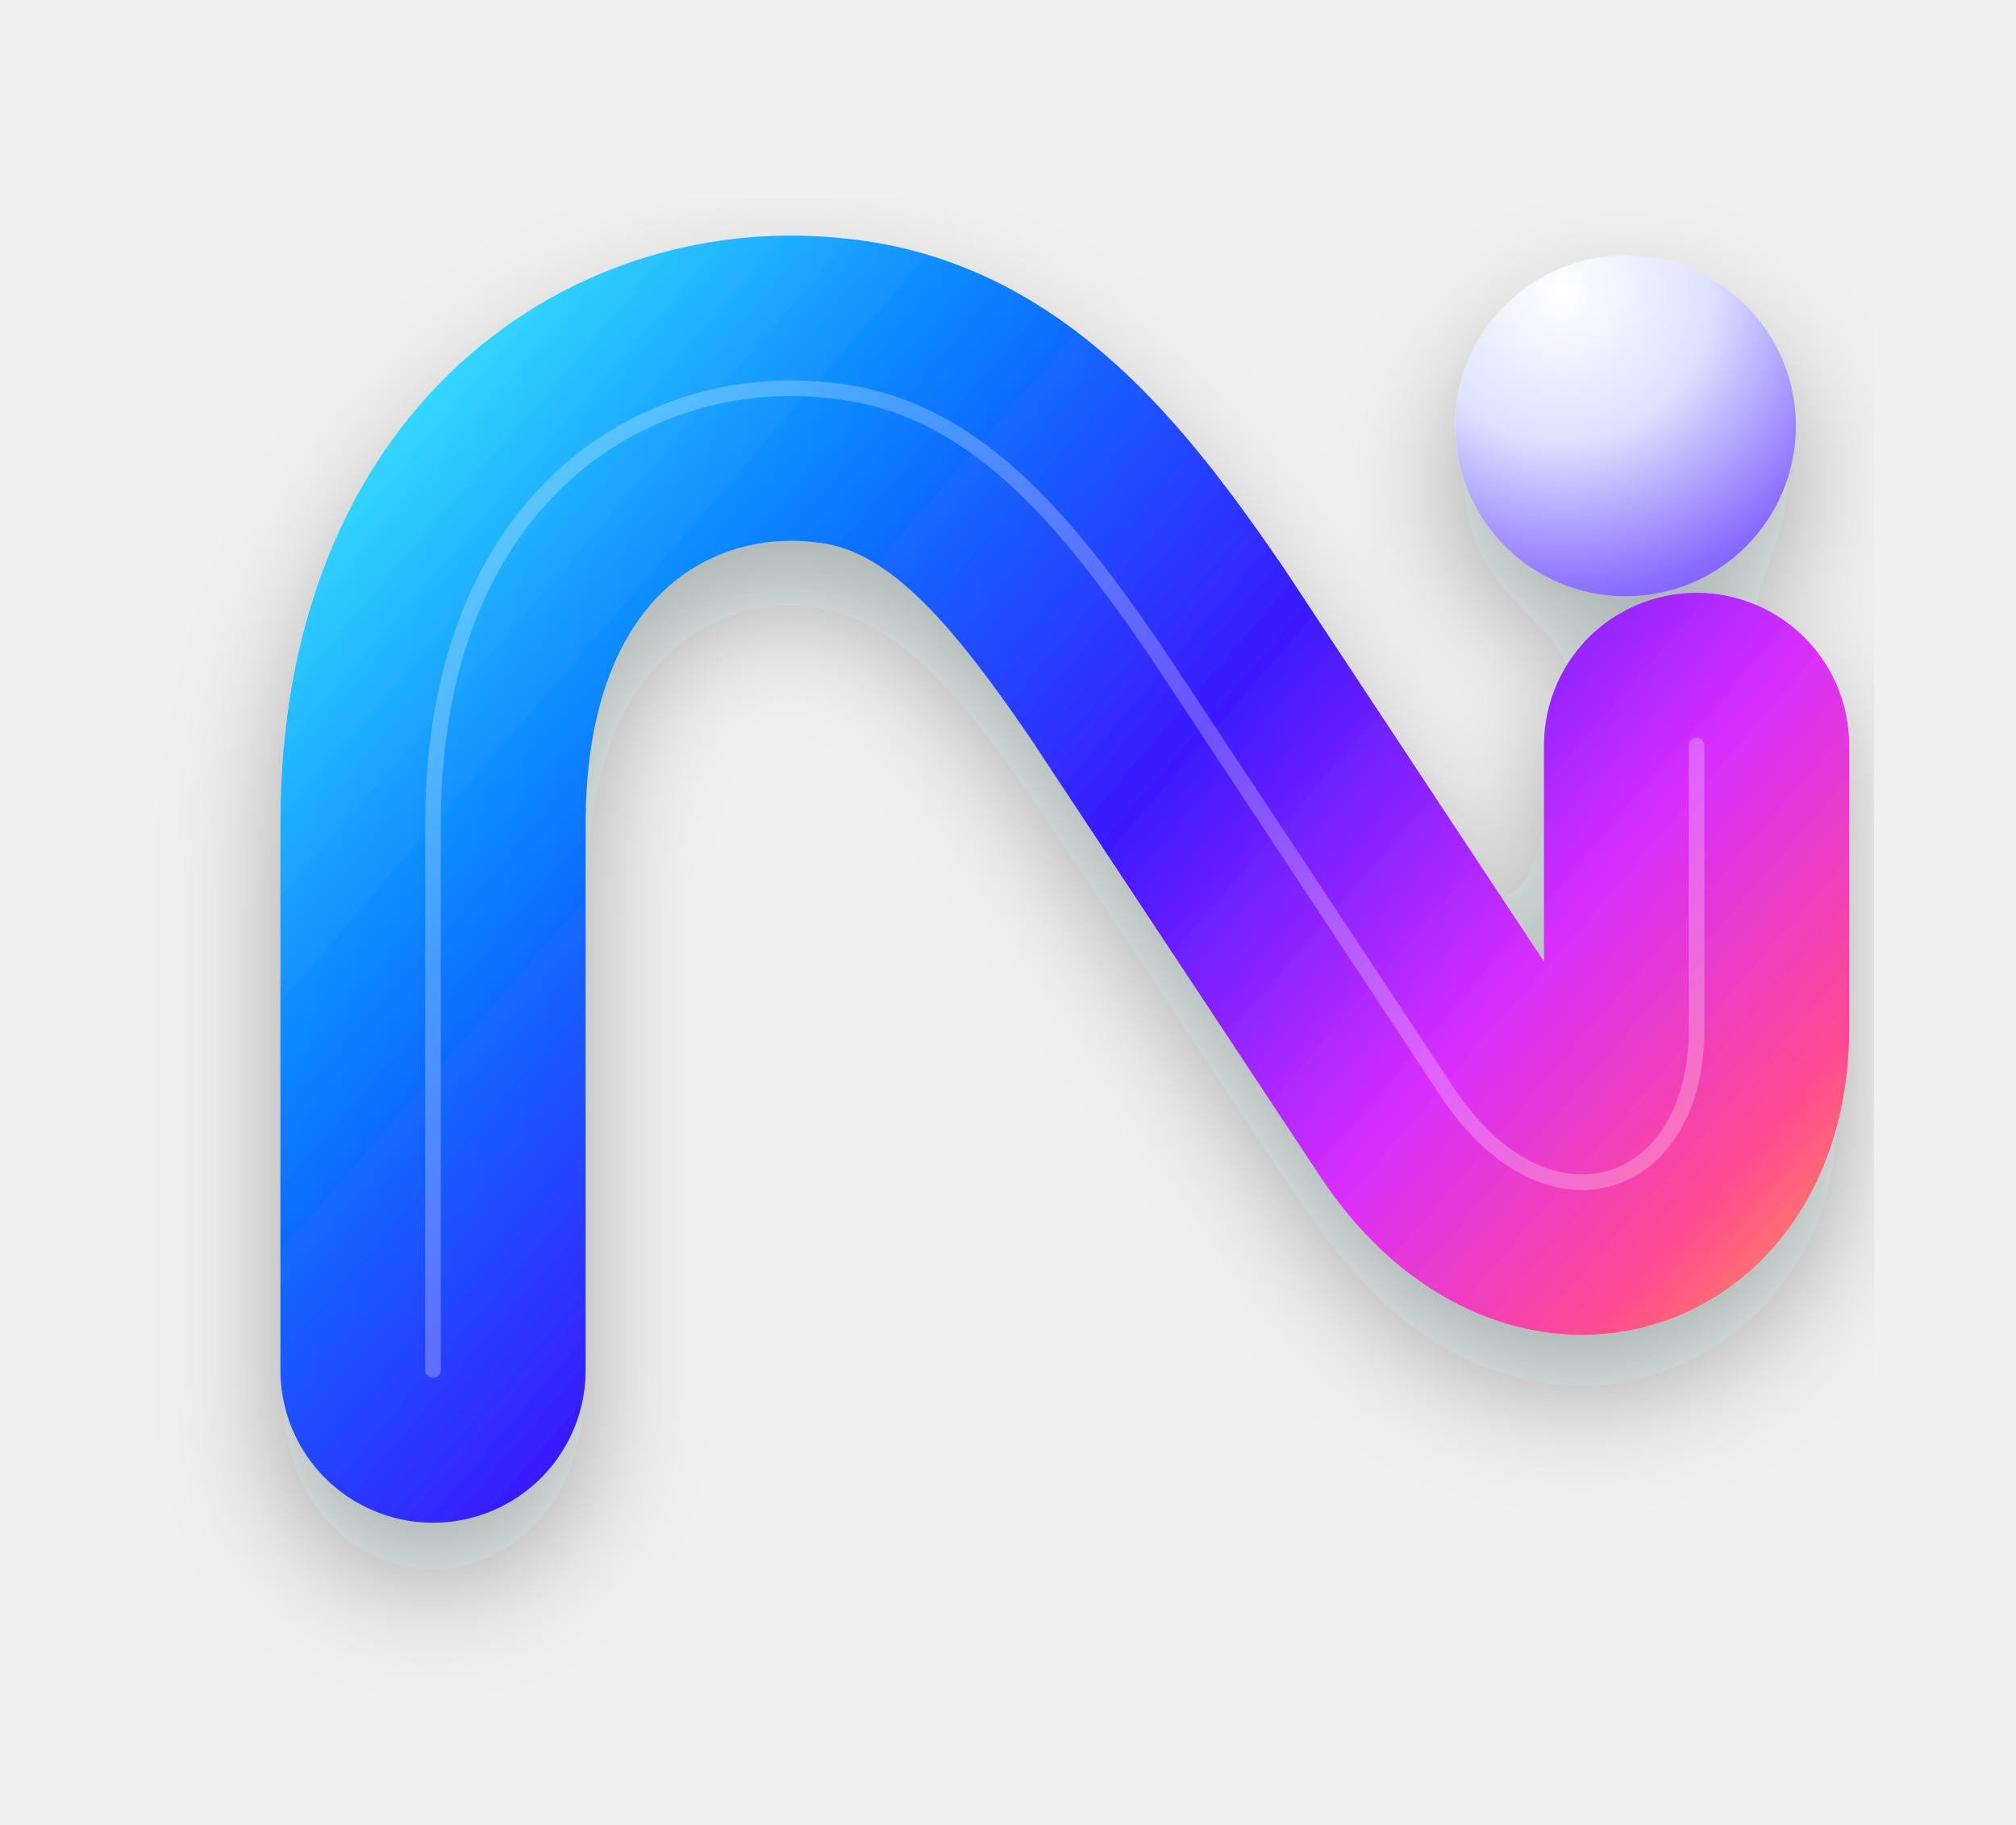
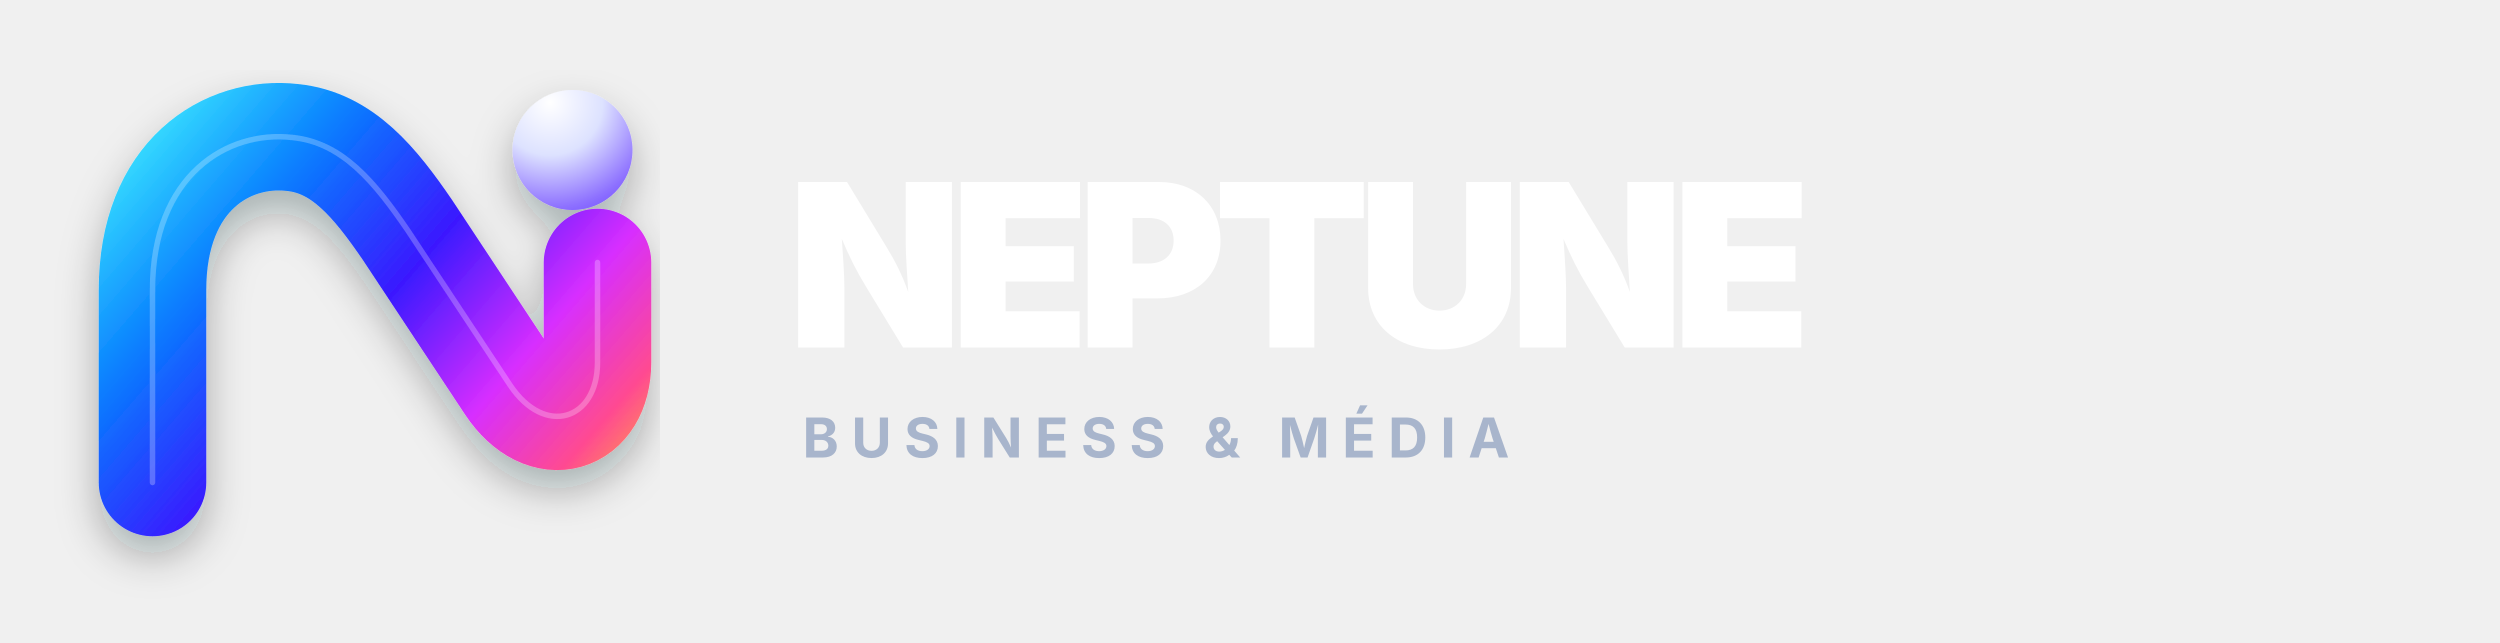
- <svg xmlns="http://www.w3.org/2000/svg" width="284" height="257" viewBox="0 0 284 257" role="img" aria-labelledby="title description">
+ <svg xmlns="http://www.w3.org/2000/svg" width="1000" height="257" viewBox="0 0 1000 257" role="img" aria-labelledby="title description">
  <defs>
    <linearGradient id="body" x1="52" y1="50" x2="246" y2="218" gradientUnits="userSpaceOnUse">
      <stop offset="0" stop-color="#3BE8FF" />
      <stop offset="0.24" stop-color="#087DFF" />
      <stop offset="0.48" stop-color="#3A19FF" />
      <stop offset="0.70" stop-color="#D72EFF" />
      <stop offset="0.86" stop-color="#FF4A91" />
      <stop offset="1" stop-color="#FFBE2F" />
    </linearGradient>
    <radialGradient id="dot" cx="0" cy="0" r="1" gradientTransform="translate(220 41) rotate(128) scale(62)" gradientUnits="userSpaceOnUse">
      <stop stop-color="#FFFFFF" />
      <stop offset="0.34" stop-color="#DDE2FF" />
      <stop offset="0.68" stop-color="#8D70FF" />
      <stop offset="1" stop-color="#4D25FF" />
    </radialGradient>
    <filter id="glow" x="18" y="20" width="246" height="222" filterUnits="userSpaceOnUse">
      <feDropShadow dx="0" dy="8" stdDeviation="8" flood-color="#11172A" flood-opacity="0.30" />
    </filter>
  </defs>
  <g filter="url(#glow)">
    <path d="M61 193V116C61 70 91 52 117 55C137 57 150 73 163 92L204 154C218 175 239 168 239 145V105" fill="none" stroke="url(#body)" stroke-width="43" stroke-linecap="round" stroke-linejoin="round" />
    <circle cx="229" cy="60" r="24" fill="url(#dot)" />
    <path d="M61 193V116C61 70 91 52 117 55C137 57 150 73 163 92L204 154C218 175 239 168 239 145V105" fill="none" stroke="#FFFFFF" stroke-opacity="0.25" stroke-width="2.2" stroke-linecap="round" />
  </g>
+   <g font-family="Inter,Arial,Helvetica,sans-serif">
+     <text x="315" y="139" fill="#FFFFFF" font-size="91" font-weight="900" letter-spacing="-5">NEPTUNE</text>
+     <text x="321" y="183" fill="#A8B5CC" font-size="22" font-weight="750" letter-spacing="5">BUSINESS &amp; MÉDIA</text>
+   </g>
</svg>
